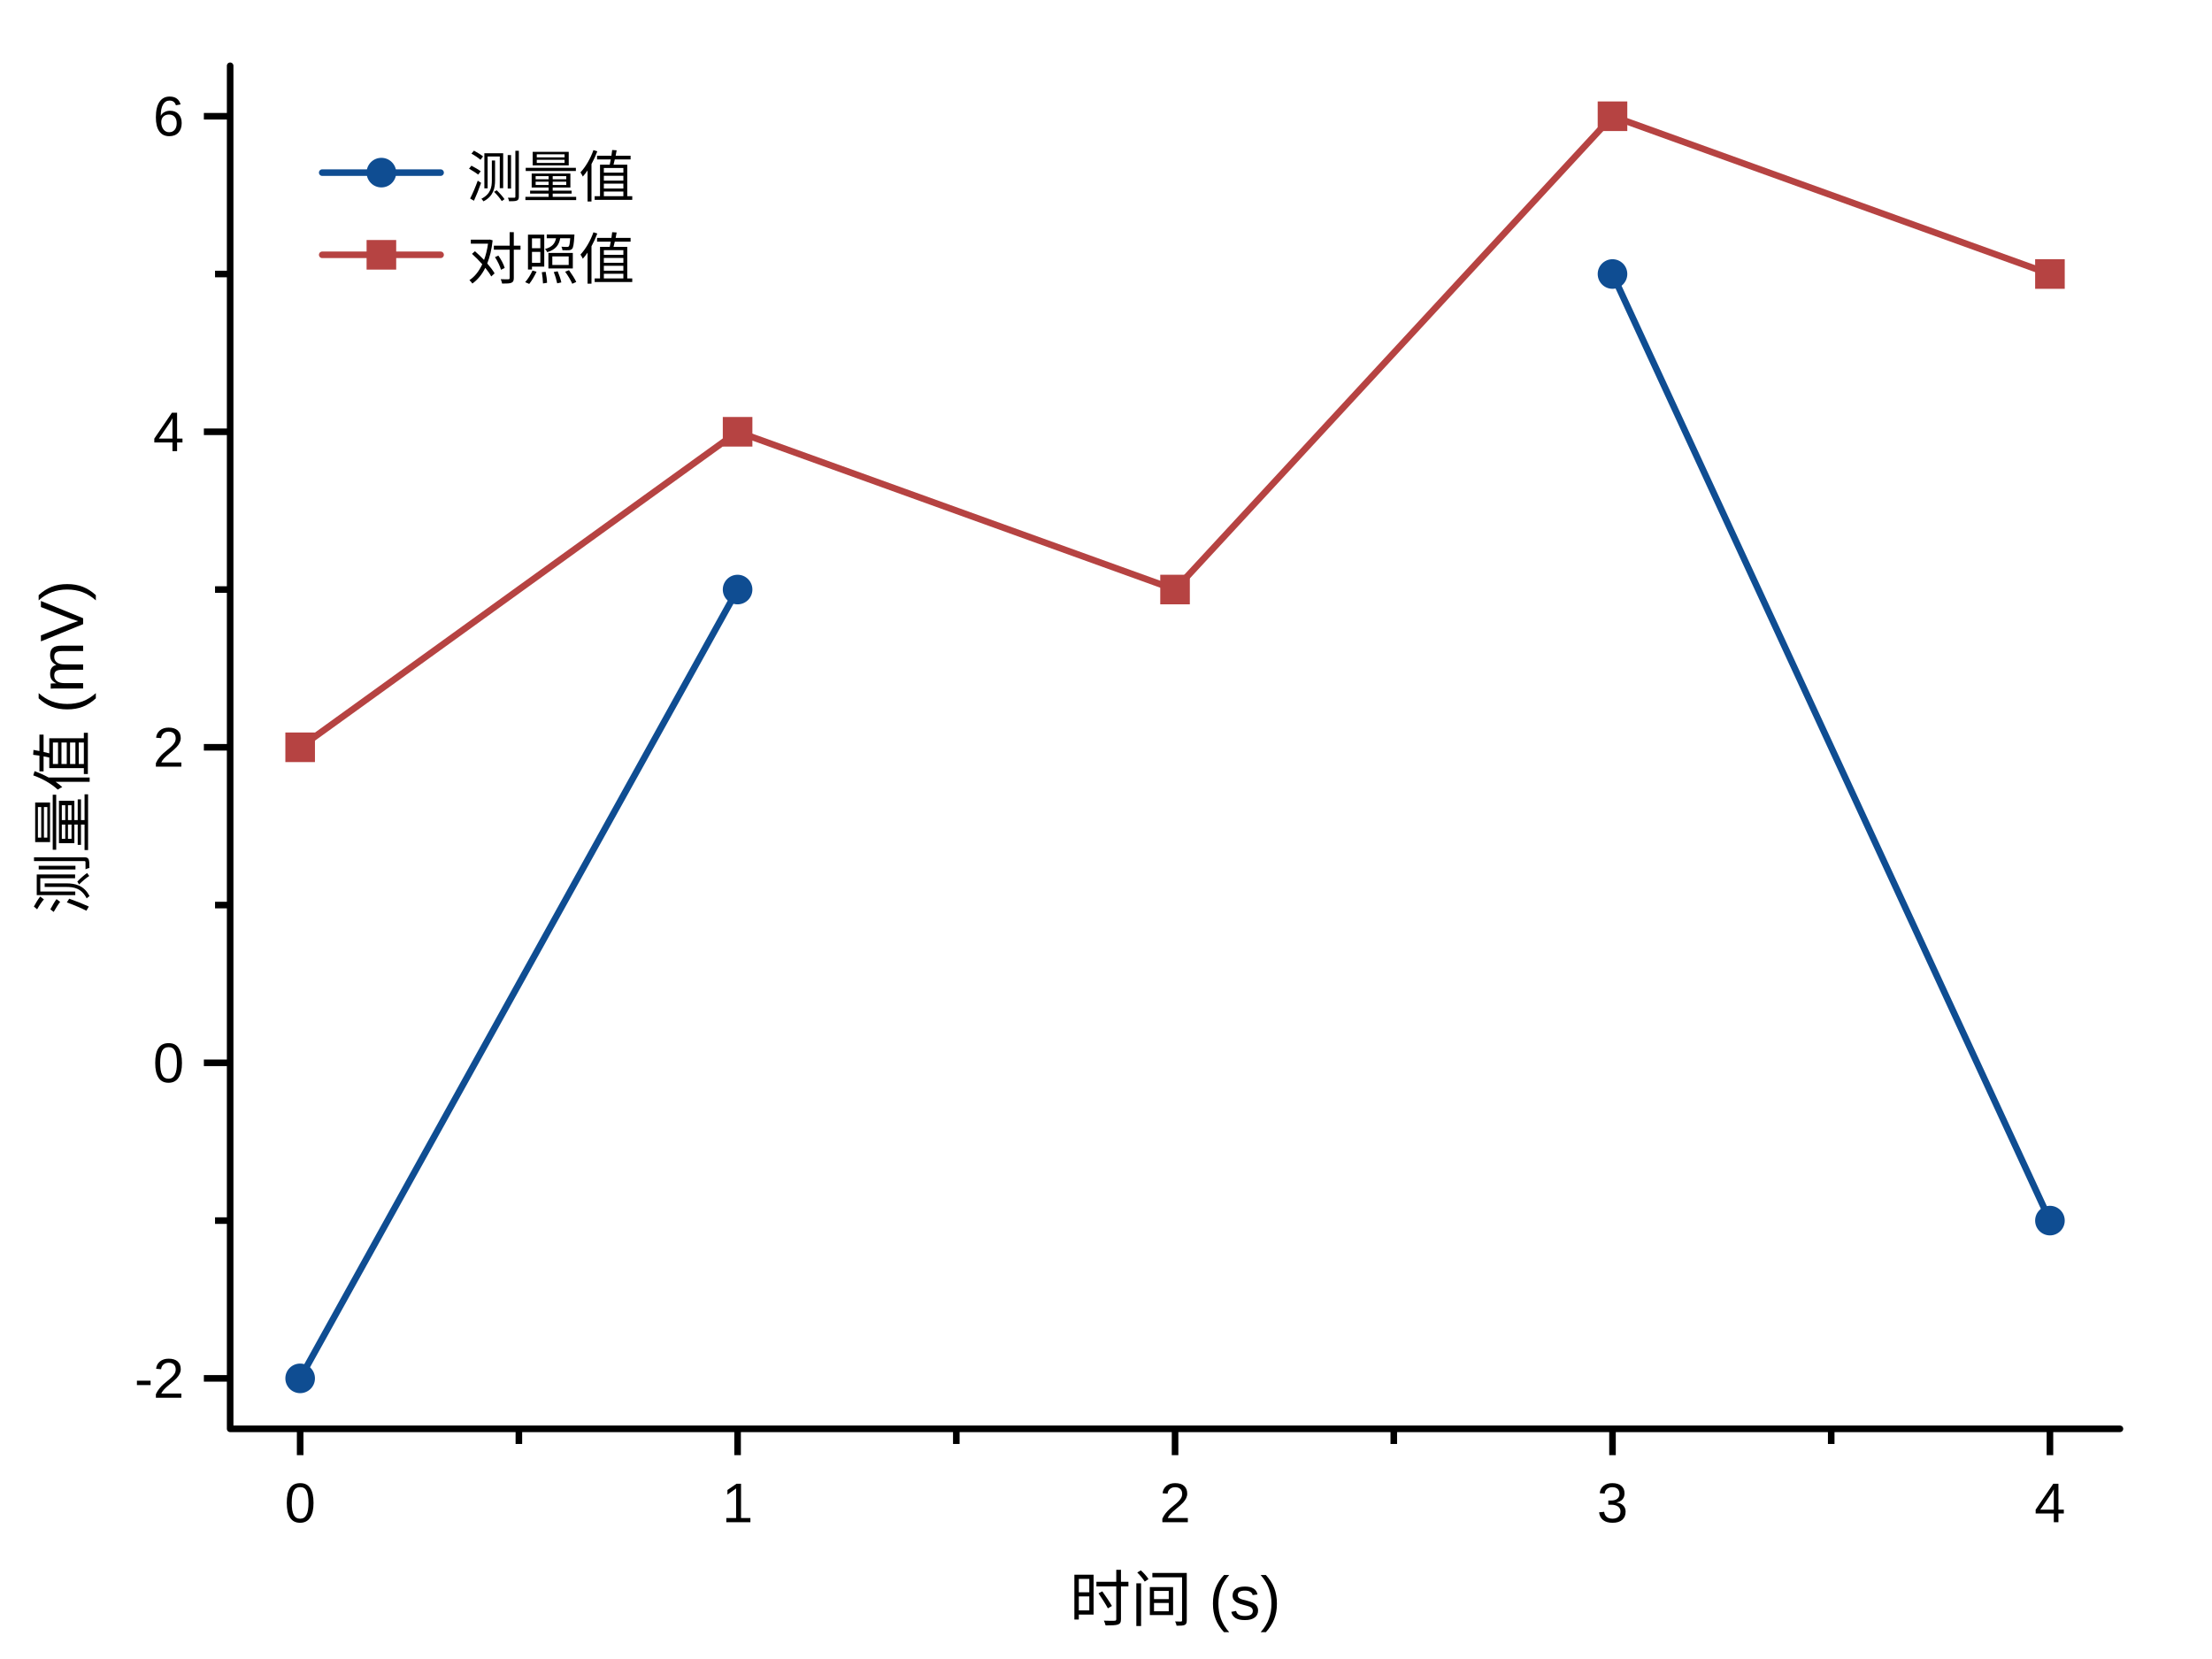
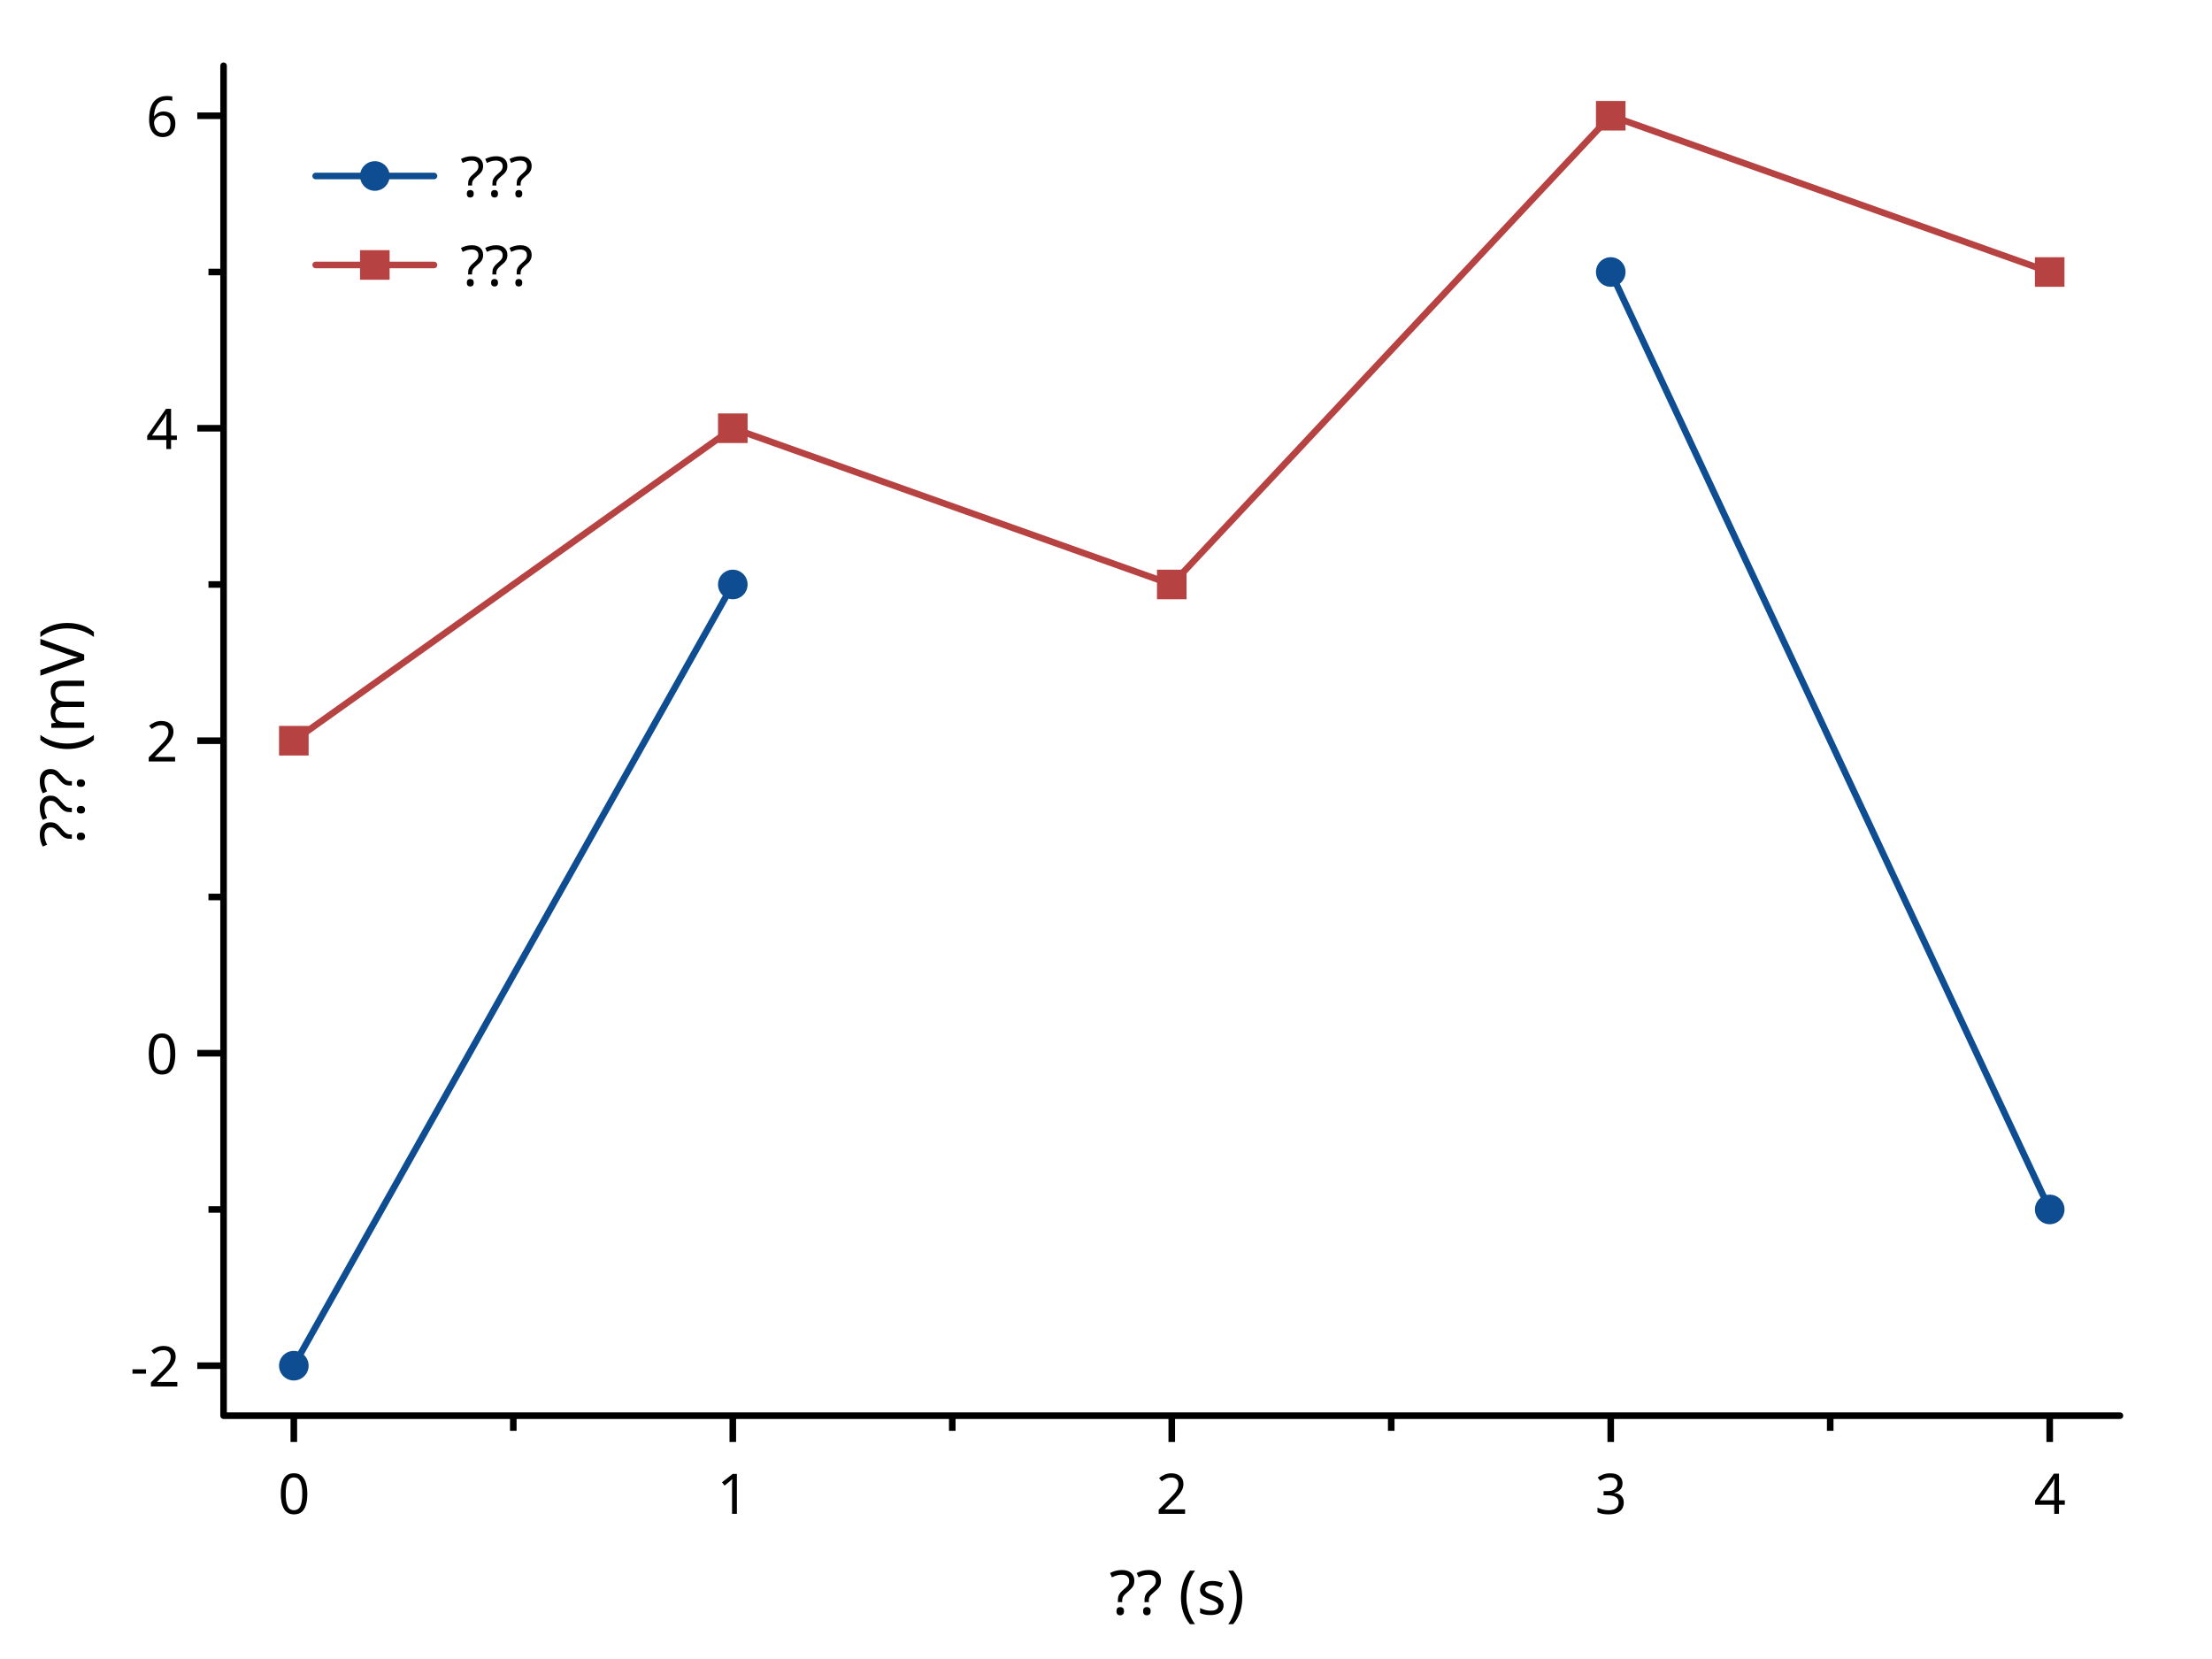
<svg xmlns="http://www.w3.org/2000/svg" width="210mm" height="157.5mm" viewBox="0 0 793.701 595.276" font-family="Arial, 'Microsoft YaHei', 'PingFang SC', 'Noto Sans CJK SC', sans-serif">
  <defs>
    <clipPath id="clip20">
-       <rect x="82.584" y="23.596" width="678.083" height="489.096" />
+       <rect x="80.225" y="23.596" width="680.442" height="484.377" />
    </clipPath>
  </defs>
  <rect x="0.00" y="0.00" width="793.70" height="595.28" fill="#ffffff" />
  <g clip-path="url(#clip20)">
-     <path d="M107.70,494.58L264.66,211.54" fill="none" stroke="#0f4d92" stroke-width="2.36" stroke-linejoin="round" stroke-linecap="round" />
-     <path d="M578.59,98.32L735.55,437.97" fill="none" stroke="#0f4d92" stroke-width="2.36" stroke-linejoin="round" stroke-linecap="round" />
-     <path d="M107.70,268.14L264.66,154.93L421.63,211.54L578.59,41.71L735.55,98.32" fill="none" stroke="#b64342" stroke-width="2.36" stroke-linejoin="round" stroke-linecap="round" />
+     <path d="M105.43,490.03L262.94,209.72" fill="none" stroke="#0f4d92" stroke-width="2.36" stroke-linejoin="round" stroke-linecap="round" />
+     <path d="M577.96,97.60L735.47,433.97" fill="none" stroke="#0f4d92" stroke-width="2.36" stroke-linejoin="round" stroke-linecap="round" />
+     <path d="M105.43,265.78L262.94,153.66L420.45,209.72L577.96,41.54L735.47,97.60" fill="none" stroke="#b64342" stroke-width="2.36" stroke-linejoin="round" stroke-linecap="round" />
  </g>
-   <path d="M102.39,494.58a5.31,5.31 0 1,0 10.62,0a5.31,5.31 0 1,0 -10.62,0M259.35,211.54a5.31,5.31 0 1,0 10.62,0a5.31,5.31 0 1,0 -10.62,0M573.28,98.32a5.31,5.31 0 1,0 10.62,0a5.31,5.31 0 1,0 -10.62,0M730.24,437.97a5.31,5.31 0 1,0 10.62,0a5.31,5.31 0 1,0 -10.62,0" fill="#0f4d92" />
-   <path d="M102.39,262.83L113.01,262.83L113.01,273.45L102.39,273.45zM259.35,149.62L269.97,149.62L269.97,160.24L259.35,160.24zM416.32,206.23L426.93,206.23L426.93,216.84L416.32,216.84zM573.28,36.40L583.90,36.40L583.90,47.02L573.28,47.02zM730.24,93.01L740.86,93.01L740.86,103.63L730.24,103.63z" fill="#b64342" />
-   <path d="M82.58,23.60L82.58,512.69L760.67,512.69" fill="none" stroke="#000000" stroke-width="2.36" stroke-linejoin="round" stroke-linecap="round" />
-   <text x="107.70" y="539.24" text-anchor="middle" dominant-baseline="central" font-size="20.056" fill="#000000">0</text>
-   <text x="264.66" y="539.24" text-anchor="middle" dominant-baseline="central" font-size="20.056" fill="#000000">1</text>
-   <text x="421.63" y="539.24" text-anchor="middle" dominant-baseline="central" font-size="20.056" fill="#000000">2</text>
-   <text x="578.59" y="539.24" text-anchor="middle" dominant-baseline="central" font-size="20.056" fill="#000000">3</text>
-   <text x="735.55" y="539.24" text-anchor="middle" dominant-baseline="central" font-size="20.056" fill="#000000">4</text>
-   <text x="66.07" y="494.58" text-anchor="end" dominant-baseline="central" font-size="20.056" fill="#000000">-2</text>
-   <text x="66.07" y="381.36" text-anchor="end" dominant-baseline="central" font-size="20.056" fill="#000000">0</text>
-   <text x="66.07" y="268.14" text-anchor="end" dominant-baseline="central" font-size="20.056" fill="#000000">2</text>
-   <text x="66.07" y="154.93" text-anchor="end" dominant-baseline="central" font-size="20.056" fill="#000000">4</text>
-   <text x="66.07" y="41.71" text-anchor="end" dominant-baseline="central" font-size="20.056" fill="#000000">6</text>
-   <path d="M107.70,512.69L107.70,522.13M264.66,512.69L264.66,522.13M421.63,512.69L421.63,522.13M578.59,512.69L578.59,522.13M735.55,512.69L735.55,522.13M186.18,512.69L186.18,518.12M343.14,512.69L343.14,518.12M500.11,512.69L500.11,518.12M657.07,512.69L657.07,518.12M82.58,494.58L73.15,494.58M82.58,381.36L73.15,381.36M82.58,268.14L73.15,268.14M82.58,154.93L73.15,154.93M82.58,41.71L73.15,41.71M82.58,437.97L77.16,437.97M82.58,324.75L77.16,324.75M82.58,211.54L77.16,211.54M82.58,98.32L77.16,98.32" fill="none" stroke="#000000" stroke-width="2.36" />
-   <text x="421.63" y="572.07" text-anchor="middle" dominant-baseline="central" font-size="22.015" fill="#000000">时间 (s)</text>
-   <text transform="translate(20.80,268.14) rotate(-90)" text-anchor="middle" dominant-baseline="central" font-size="22.015" fill="#000000">测量值 (mV)</text>
-   <rect x="106.18" y="42.47" width="140.39" height="68.43" fill="#ffffff" />
-   <path d="M115.62,61.94L158.09,61.94" fill="none" stroke="#0f4d92" stroke-width="2.36" stroke-linejoin="round" stroke-linecap="round" />
-   <path d="M131.54,61.94a5.31,5.31 0 1,0 10.62,0a5.31,5.31 0 1,0 -10.62,0" fill="#0f4d92" />
-   <text x="167.53" y="61.94" text-anchor="start" dominant-baseline="central" font-size="20.056" fill="#000000">测量值</text>
-   <path d="M115.62,91.43L158.09,91.43" fill="none" stroke="#b64342" stroke-width="2.36" stroke-linejoin="round" stroke-linecap="round" />
-   <path d="M131.54,86.12L142.16,86.12L142.16,96.74L131.54,96.74z" fill="#b64342" />
-   <text x="167.53" y="91.43" text-anchor="start" dominant-baseline="central" font-size="20.056" fill="#000000">对照值</text>
+   <path d="M100.12,490.03a5.31,5.31 0 1,0 10.62,0a5.31,5.31 0 1,0 -10.62,0M257.63,209.72a5.31,5.31 0 1,0 10.62,0a5.31,5.31 0 1,0 -10.62,0M572.65,97.60a5.31,5.31 0 1,0 10.62,0a5.31,5.31 0 1,0 -10.62,0M730.16,433.97a5.31,5.31 0 1,0 10.62,0a5.31,5.31 0 1,0 -10.62,0" fill="#0f4d92" />
+   <path d="M100.12,260.47L110.74,260.47L110.74,271.09L100.12,271.09zM257.63,148.35L268.25,148.35L268.25,158.97L257.63,158.97zM415.14,204.41L425.75,204.41L425.75,215.03L415.14,215.03zM572.65,36.23L583.26,36.23L583.26,46.84L572.65,46.84zM730.16,92.29L740.77,92.29L740.77,102.91L730.16,102.91z" fill="#b64342" />
+   <path d="M80.22,23.60L80.22,507.97L760.67,507.97" fill="none" stroke="#000000" stroke-width="2.36" stroke-linejoin="round" stroke-linecap="round" />
+   <g aria-label="0">
+     <text x="99.77" y="543.181" font-family="Ubuntu" font-size="20.056" font-weight="300" textLength="11.312" lengthAdjust="spacingAndGlyphs" xml:space="preserve" fill="#000000">0</text>
+   </g>
+   <g aria-label="1">
+     <text x="257.28" y="543.181" font-family="Ubuntu" font-size="20.056" font-weight="300" textLength="11.312" lengthAdjust="spacingAndGlyphs" xml:space="preserve" fill="#000000">1</text>
+   </g>
+   <g aria-label="2">
+     <text x="414.79" y="543.181" font-family="Ubuntu" font-size="20.056" font-weight="300" textLength="11.312" lengthAdjust="spacingAndGlyphs" xml:space="preserve" fill="#000000">2</text>
+   </g>
+   <g aria-label="3">
+     <text x="572.3" y="543.181" font-family="Ubuntu" font-size="20.056" font-weight="300" textLength="11.312" lengthAdjust="spacingAndGlyphs" xml:space="preserve" fill="#000000">3</text>
+   </g>
+   <g aria-label="4">
+     <text x="729.81" y="543.181" font-family="Ubuntu" font-size="20.056" font-weight="300" textLength="11.312" lengthAdjust="spacingAndGlyphs" xml:space="preserve" fill="#000000">4</text>
+   </g>
+   <g aria-label="-2">
+     <text x="46.74" y="497.483" font-family="Ubuntu" font-size="20.056" font-weight="300" textLength="16.968" lengthAdjust="spacingAndGlyphs" xml:space="preserve" fill="#000000">-2</text>
+   </g>
+   <g aria-label="0">
+     <text x="52.396" y="385.359" font-family="Ubuntu" font-size="20.056" font-weight="300" textLength="11.312" lengthAdjust="spacingAndGlyphs" xml:space="preserve" fill="#000000">0</text>
+   </g>
+   <g aria-label="2">
+     <text x="52.396" y="273.235" font-family="Ubuntu" font-size="20.056" font-weight="300" textLength="11.312" lengthAdjust="spacingAndGlyphs" xml:space="preserve" fill="#000000">2</text>
+   </g>
+   <g aria-label="4">
+     <text x="52.396" y="161.111" font-family="Ubuntu" font-size="20.056" font-weight="300" textLength="11.312" lengthAdjust="spacingAndGlyphs" xml:space="preserve" fill="#000000">4</text>
+   </g>
+   <g aria-label="6">
+     <text x="52.396" y="48.986" font-family="Ubuntu" font-size="20.056" font-weight="300" textLength="11.312" lengthAdjust="spacingAndGlyphs" xml:space="preserve" fill="#000000">6</text>
+   </g>
+   <path d="M105.43,507.97L105.43,517.41M262.94,507.97L262.94,517.41M420.45,507.97L420.45,517.41M577.96,507.97L577.96,517.41M735.47,507.97L735.47,517.41M184.18,507.97L184.18,513.40M341.69,507.97L341.69,513.40M499.20,507.97L499.20,513.40M656.71,507.97L656.71,513.40M80.22,490.03L70.79,490.03M80.22,377.91L70.79,377.91M80.22,265.78L70.79,265.78M80.22,153.66L70.79,153.66M80.22,41.54L70.79,41.54M80.22,433.97L74.80,433.97M80.22,321.85L74.80,321.85M80.22,209.72L74.80,209.72M80.22,97.60L74.80,97.60" fill="none" stroke="#000000" stroke-width="2.36" />
+   <g aria-label="时间 (s)">
+     <text x="398.035" y="579.287" font-family="Ubuntu" font-size="22.015" font-weight="300" textLength="44.822" lengthAdjust="spacingAndGlyphs" xml:space="preserve" fill="#000000">?? (s)</text>
+   </g>
+   <g aria-label="测量值 (mV)" transform="translate(22.03,265.78) rotate(-90)">
+     <text x="-38.25" y="8.178" font-family="Ubuntu" font-size="22.015" font-weight="300" textLength="76.501" lengthAdjust="spacingAndGlyphs" xml:space="preserve" fill="#000000">??? (mV)</text>
+   </g>
+   <rect x="103.82" y="42.47" width="103.09" height="73.28" fill="#ffffff" />
+   <path d="M113.26,63.15L155.73,63.15" fill="none" stroke="#0f4d92" stroke-width="2.36" stroke-linejoin="round" stroke-linecap="round" />
+   <path d="M129.19,63.15a5.31,5.31 0 1,0 10.62,0a5.31,5.31 0 1,0 -10.62,0" fill="#0f4d92" />
+   <g aria-label="测量值">
+     <text x="165.168" y="70.603" font-family="Ubuntu" font-size="20.056" font-weight="300" textLength="22.864" lengthAdjust="spacingAndGlyphs" xml:space="preserve" fill="#000000">???</text>
+   </g>
+   <path d="M113.26,95.07L155.73,95.07" fill="none" stroke="#b64342" stroke-width="2.36" stroke-linejoin="round" stroke-linecap="round" />
+   <path d="M129.19,89.76L139.80,89.76L139.80,100.38L129.19,100.38z" fill="#b64342" />
+   <g aria-label="对照值">
+     <text x="165.168" y="102.524" font-family="Ubuntu" font-size="20.056" font-weight="300" textLength="22.864" lengthAdjust="spacingAndGlyphs" xml:space="preserve" fill="#000000">???</text>
+   </g>
</svg>
